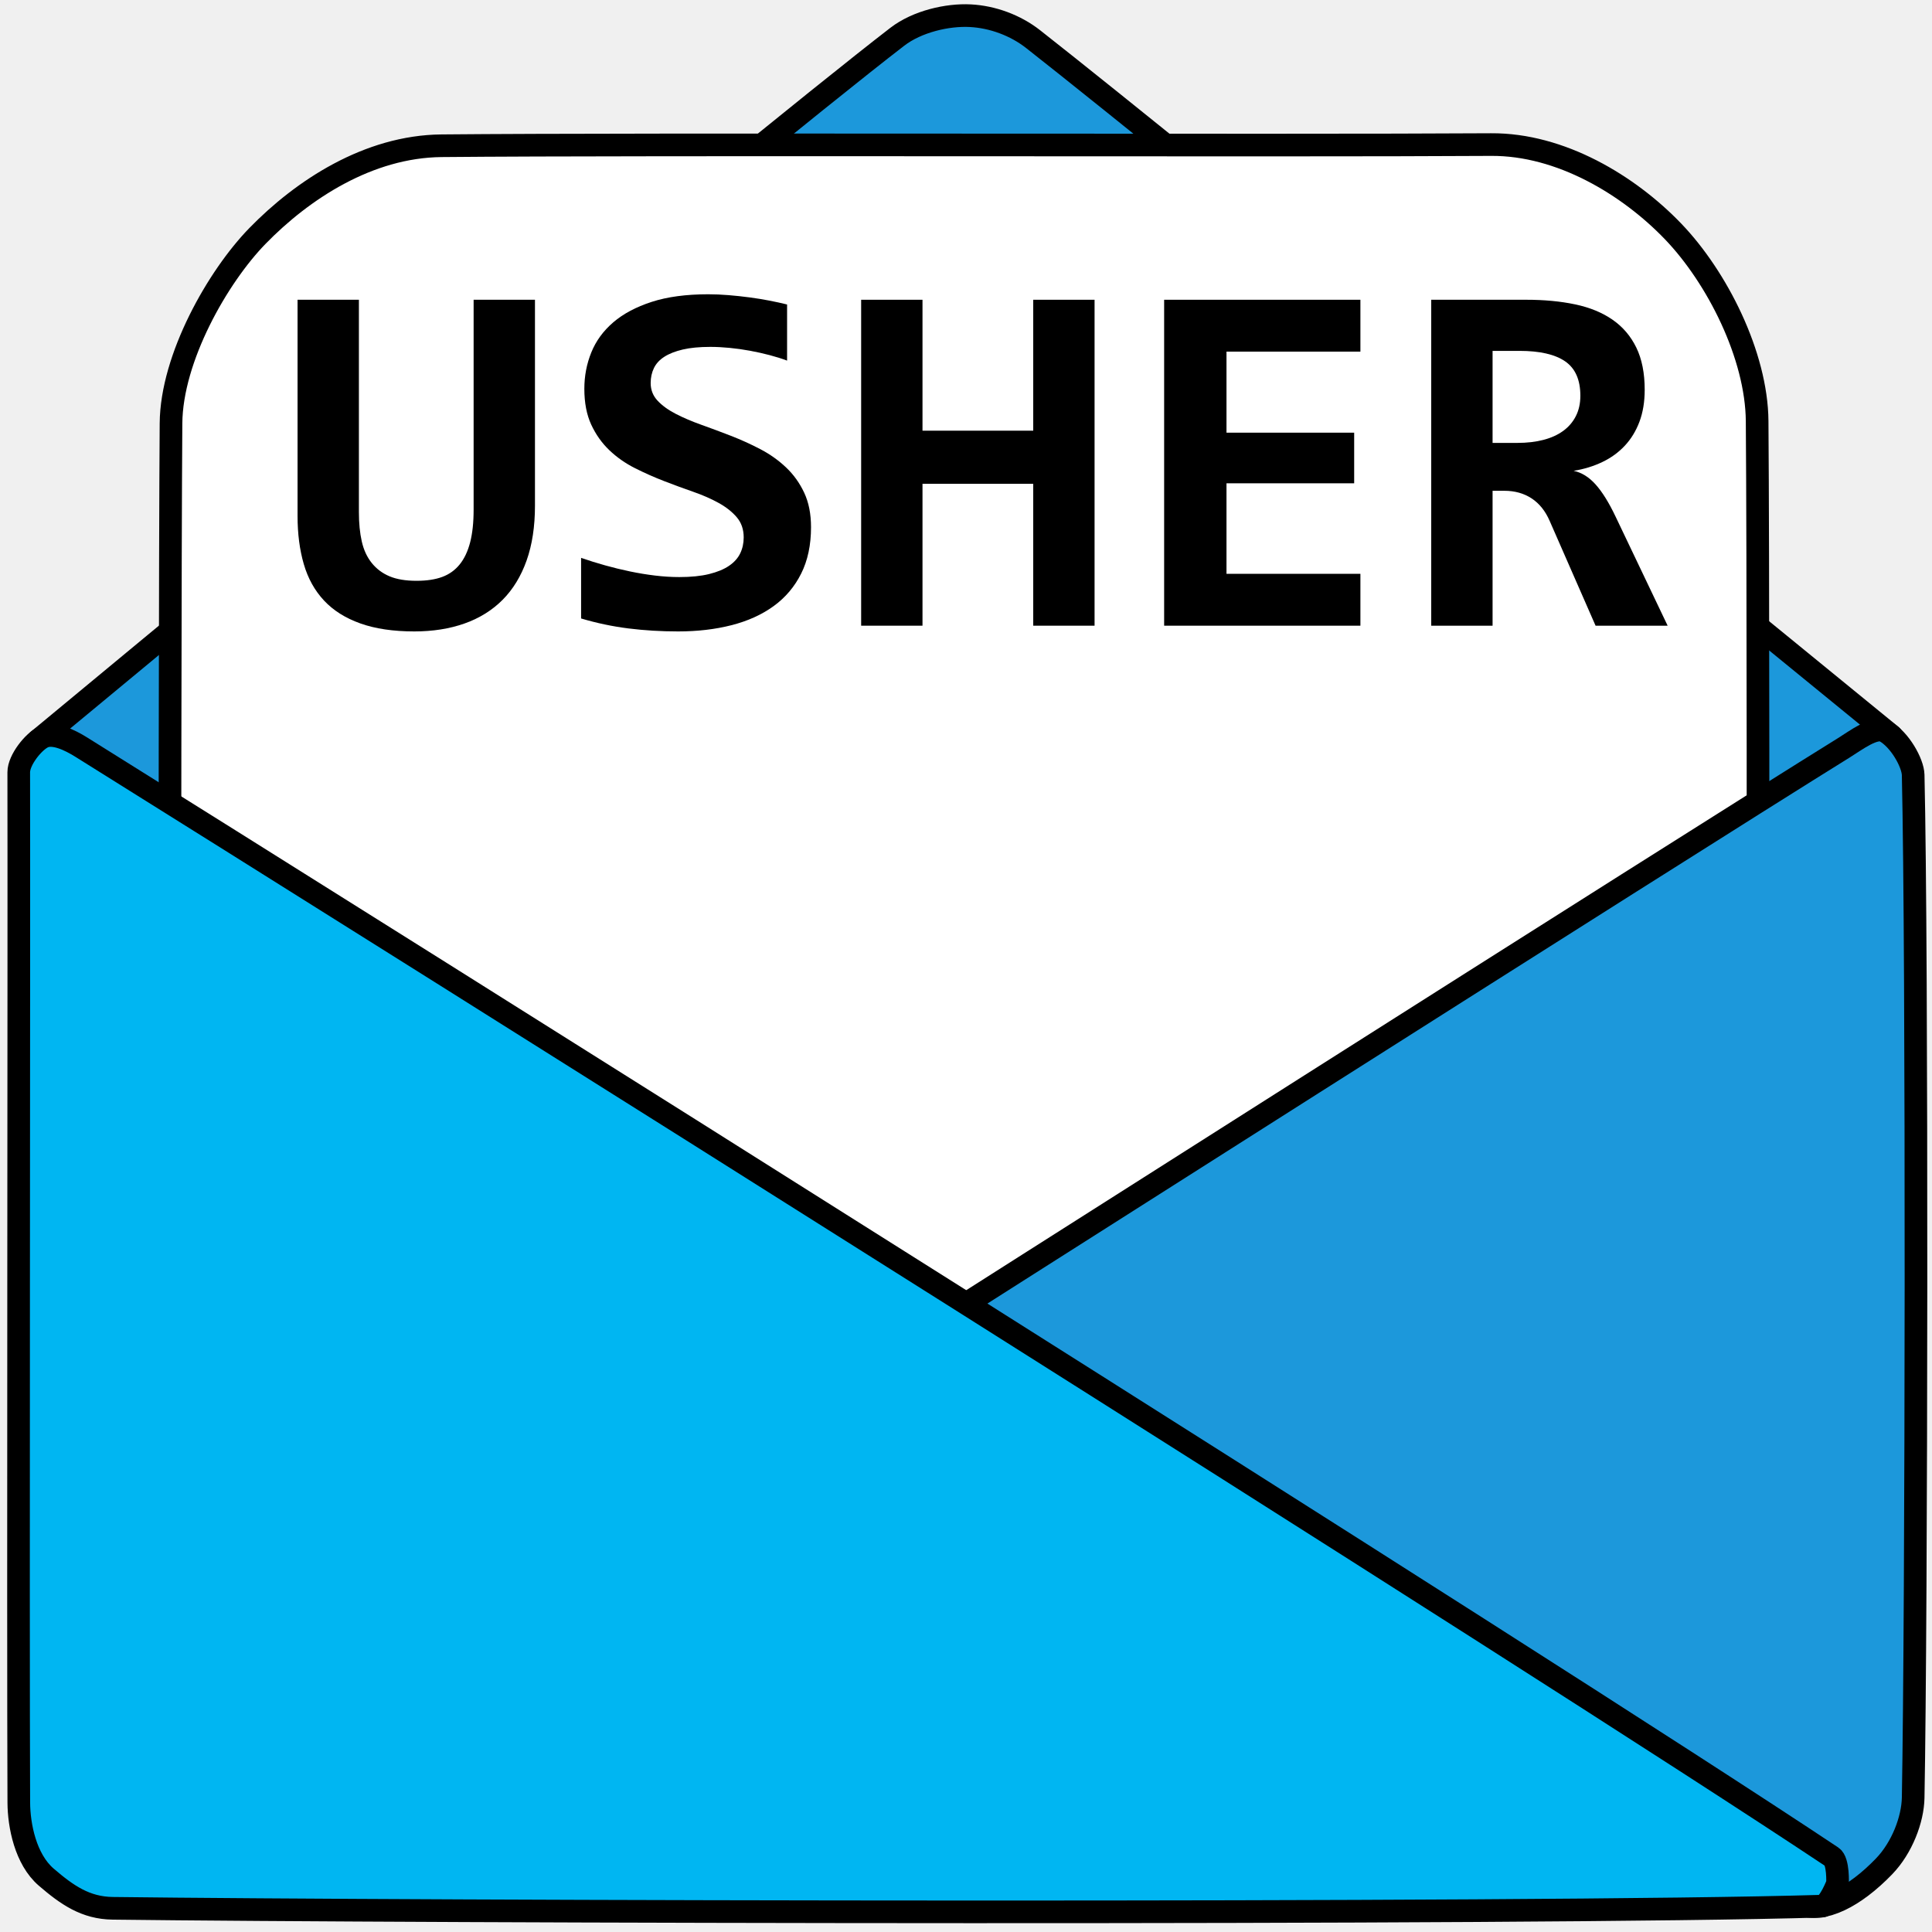
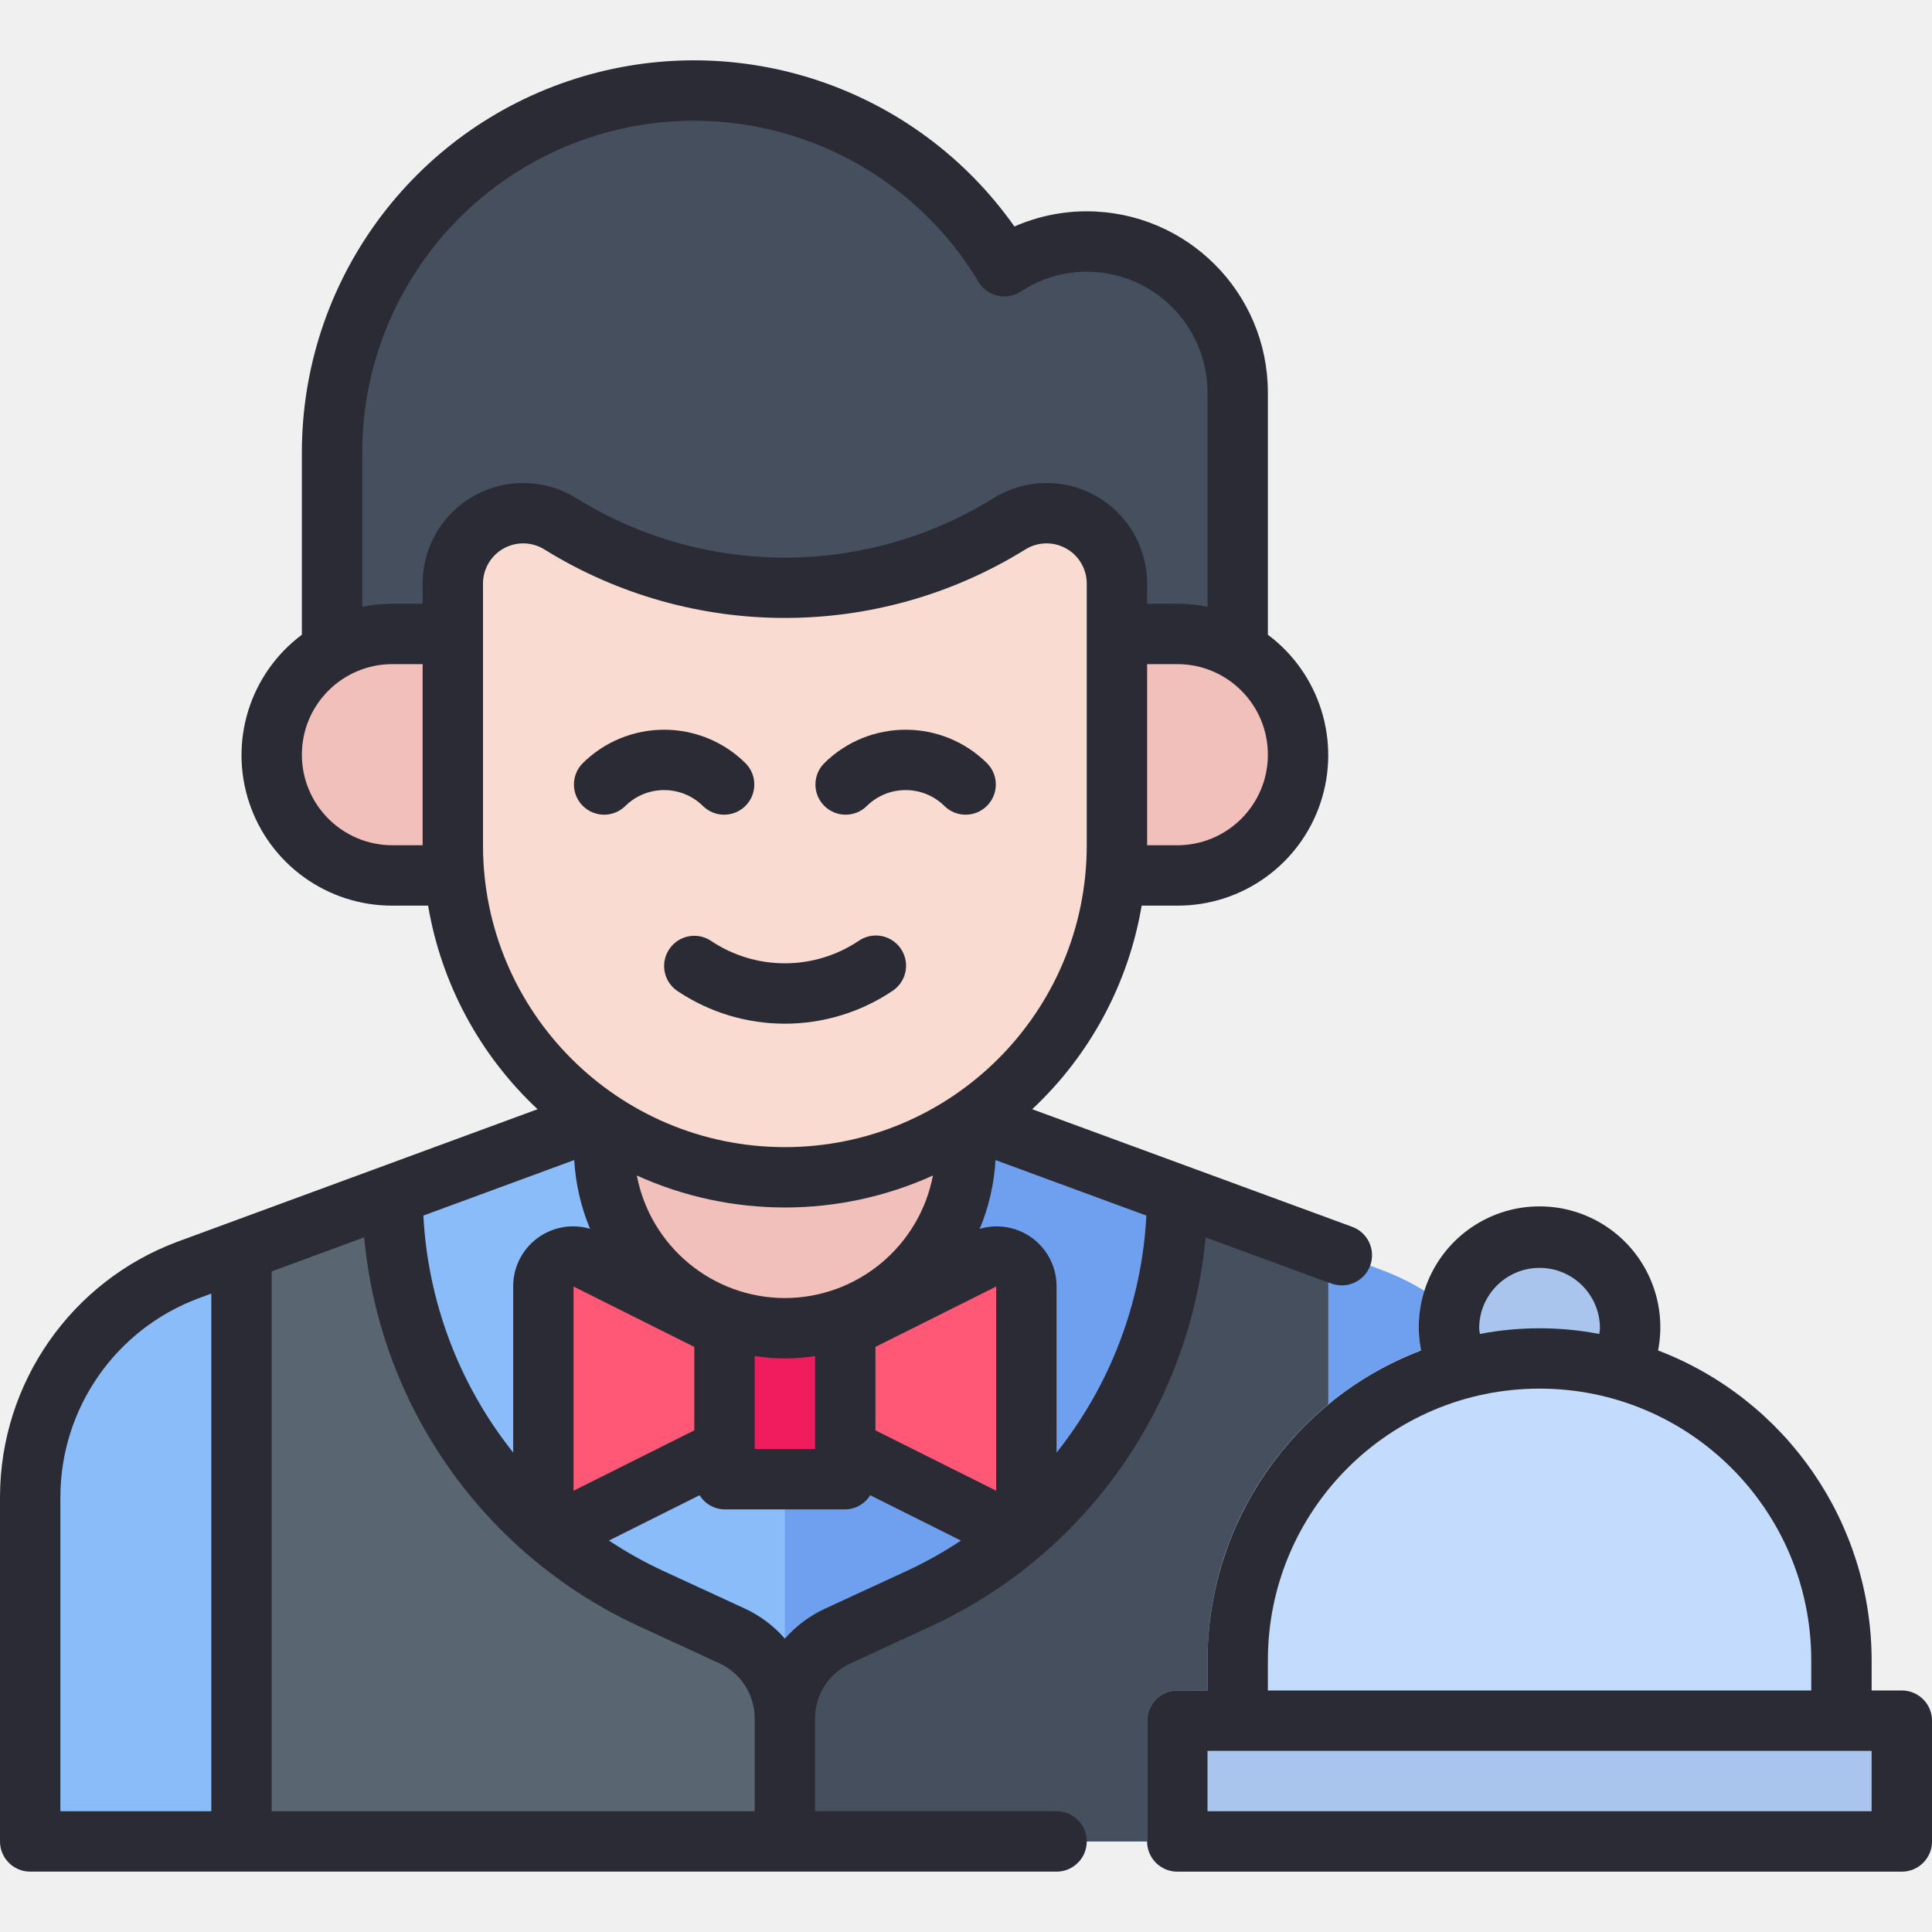
- <svg xmlns="http://www.w3.org/2000/svg" width="100%" height="100%" viewBox="0 0 1024 1024" version="1.1" xml:space="preserve" style="fill-rule:evenodd;clip-rule:evenodd;stroke-linecap:round;stroke-linejoin:round;stroke-miterlimit:1.5;">
-   <path d="M20.21,392.409c0,0 373.957,-310.192 455.368,-372.913c10.609,-8.174 26.674,-11.799 38.672,-11.178c11.778,0.609 23.889,5.026 33.318,12.42c80.914,63.446 454.958,369.226 454.958,369.226l-481.583,334.721l-500.733,-332.276Z" style="fill:#1c98db;stroke:#000;stroke-width:12px;" />
-   <path d="M90.639,224.427c0.248,-34.825 24.826,-77.82 45.811,-99.361c23.898,-24.529 58.791,-47.447 97.574,-47.817c108.58,-1.035 447.707,0.104 556.287,-0.621c36.896,-0.246 72.883,21.528 96.384,45.954c23.501,24.427 44.349,65.877 44.622,100.603c1.091,139.002 -0,735.891 -0,735.891l-841.273,-0c-0,-0 -0.397,-595.44 0.595,-734.649Z" style="fill:#fff;stroke:#000;stroke-width:12px;" />
-   <path d="M283.542,268.054c-0,11.015 -1.476,20.686 -4.428,29.013c-2.952,8.327 -7.182,15.266 -12.689,20.818c-5.507,5.551 -12.226,9.737 -20.157,12.556c-7.93,2.82 -16.83,4.23 -26.699,4.23c-11.103,-0 -20.62,-1.41 -28.55,-4.23c-7.931,-2.819 -14.363,-6.873 -19.298,-12.16c-4.934,-5.287 -8.503,-11.719 -10.706,-19.297c-2.203,-7.579 -3.304,-16.082 -3.304,-25.51l-0,-114.597l32.515,0l-0,112.614c-0,5.816 0.506,10.971 1.52,15.465c1.013,4.494 2.776,8.305 5.287,11.433c2.511,3.128 5.661,5.485 9.45,7.071c3.789,1.586 8.548,2.379 14.275,2.379c5.376,0 9.914,-0.683 13.614,-2.048c3.701,-1.366 6.786,-3.569 9.253,-6.609c2.467,-3.04 4.318,-6.939 5.551,-11.698c1.234,-4.758 1.851,-10.53 1.851,-17.315l-0,-111.292l32.515,0l-0,109.177Z" style="fill-rule:nonzero;" />
-   <path d="M429.86,279.422c0,9.428 -1.74,17.623 -5.221,24.584c-3.48,6.961 -8.349,12.711 -14.605,17.249c-6.256,4.538 -13.702,7.909 -22.338,10.112c-8.635,2.202 -18.064,3.304 -28.285,3.304c-9.076,-0 -17.844,-0.529 -26.303,-1.586c-8.46,-1.058 -16.831,-2.82 -25.114,-5.287l0,-32.119c4.054,1.41 8.283,2.732 12.689,3.965c4.406,1.234 8.834,2.313 13.284,3.239c4.45,0.925 8.878,1.652 13.284,2.181c4.405,0.528 8.679,0.793 12.821,0.793c6.168,-0 11.411,-0.529 15.728,-1.586c4.318,-1.058 7.843,-2.512 10.575,-4.362c2.731,-1.851 4.714,-4.054 5.947,-6.609c1.234,-2.555 1.851,-5.375 1.851,-8.459c-0,-4.23 -1.212,-7.777 -3.635,-10.64c-2.423,-2.864 -5.617,-5.398 -9.583,-7.601c-3.965,-2.202 -8.481,-4.185 -13.548,-5.947c-5.066,-1.763 -10.221,-3.657 -15.464,-5.684c-5.243,-2.027 -10.398,-4.318 -15.465,-6.873c-5.067,-2.556 -9.583,-5.728 -13.548,-9.517c-3.965,-3.789 -7.159,-8.305 -9.583,-13.548c-2.423,-5.243 -3.634,-11.565 -3.634,-18.967c-0,-6.785 1.233,-13.218 3.701,-19.298c2.467,-6.08 6.344,-11.389 11.631,-15.927c5.287,-4.538 12.072,-8.151 20.355,-10.838c8.283,-2.688 18.284,-4.032 30.004,-4.032c3.437,0 7.027,0.155 10.772,0.463c3.745,0.308 7.446,0.705 11.103,1.19c3.657,0.484 7.182,1.057 10.574,1.718c3.393,0.661 6.499,1.344 9.318,2.049l0,29.739c-2.819,-1.057 -5.903,-2.027 -9.252,-2.908c-3.348,-0.881 -6.807,-1.652 -10.376,-2.313c-3.568,-0.661 -7.159,-1.167 -10.772,-1.52c-3.613,-0.352 -7.049,-0.529 -10.31,-0.529c-5.727,0 -10.574,0.463 -14.539,1.388c-3.965,0.926 -7.226,2.203 -9.781,3.833c-2.555,1.631 -4.406,3.635 -5.551,6.014c-1.146,2.38 -1.719,5.023 -1.719,7.931c0,3.613 1.212,6.719 3.635,9.318c2.423,2.6 5.64,4.935 9.649,7.006c4.009,2.07 8.547,4.009 13.614,5.815c5.067,1.807 10.266,3.745 15.597,5.816c5.331,2.071 10.53,4.428 15.597,7.072c5.066,2.643 9.604,5.859 13.614,9.648c4.009,3.789 7.225,8.261 9.649,13.416c2.423,5.155 3.634,11.257 3.634,18.307Z" style="fill-rule:nonzero;" />
-   <path d="M547.629,331.631l-0,-75.208l-58.686,-0l-0,75.208l-32.515,-0l-0,-172.754l32.515,0l-0,69.393l58.686,-0l-0,-69.393l32.515,0l0,172.754l-32.515,-0Z" style="fill-rule:nonzero;" />
-   <path d="M617.021,331.631l0,-172.754l104.022,0l0,27.493l-70.978,-0l0,42.957l67.674,-0l0,26.832l-67.674,-0l0,47.979l70.978,0l0,27.493l-104.022,-0Z" style="fill-rule:nonzero;" />
-   <path d="M845.685,331.631l-24.32,-55.514c-2.291,-5.287 -5.486,-9.274 -9.583,-11.962c-4.097,-2.687 -8.922,-4.031 -14.473,-4.031l-6.212,-0l-0,71.507l-32.516,-0l0,-172.754l50.359,0c9.517,0 18.152,0.815 25.907,2.446c7.754,1.63 14.363,4.339 19.826,8.128c5.463,3.789 9.671,8.724 12.623,14.804c2.952,6.08 4.428,13.526 4.428,22.338c-0,6.344 -0.925,11.984 -2.776,16.918c-1.85,4.935 -4.45,9.186 -7.798,12.755c-3.349,3.569 -7.336,6.455 -11.962,8.658c-4.626,2.203 -9.671,3.745 -15.134,4.626c4.229,0.881 8.106,3.282 11.631,7.203c3.525,3.922 7.049,9.583 10.574,16.985l27.625,57.893l-38.199,-0Zm-8.063,-121.866c0,-8.459 -2.687,-14.539 -8.062,-18.24c-5.375,-3.701 -13.438,-5.552 -24.188,-5.552l-14.275,0l-0,48.773l13.217,0c5.023,0 9.583,-0.529 13.68,-1.586c4.098,-1.057 7.6,-2.643 10.508,-4.758c2.908,-2.115 5.155,-4.737 6.741,-7.865c1.586,-3.128 2.379,-6.719 2.379,-10.772Z" style="fill-rule:nonzero;" />
-   <path d="M977.129,396.446c6.499,-4.03 16.609,-11.809 21.927,-8.855c7.898,4.388 14.813,16.803 14.96,23.138c2.182,94.082 1.785,445.26 0,542.137c-0.21,11.415 -5.835,26.41 -15.418,36.351c-15.844,16.435 -32.495,24.56 -43.842,20.15c-89.305,-34.708 -475.609,-297.451 -475.609,-297.451c0,-0 411.018,-261.547 497.982,-315.47Z" style="fill:#1c98db;stroke:#000;stroke-width:12px;" />
-   <path d="M59.738,1011.44c-14.378,-0.18 -24.2,-7.024 -35.239,-16.525c-11.039,-9.501 -14.477,-27.489 -14.533,-39.472c-0.432,-91.884 0.172,-449.508 -0.028,-546.135c-0.014,-6.575 7.943,-16.417 13.104,-18.726c5.423,-2.425 13.772,1.505 20.028,5.413c158.379,98.931 774.12,485.783 927.867,588.169c3.536,2.355 2.991,14.112 2.991,14.112c-0,-0 -4.54,11.924 -8.373,12.038c-152.263,4.546 -748.269,3.097 -905.817,1.126Z" style="fill:#00b6f2;stroke:#000;stroke-width:12px;" />
+ <svg xmlns="http://www.w3.org/2000/svg" width="48" height="48" viewBox="0 0 64 64">
+   <g id="Waiter">
+     <path d="M11,24V15A12.014,12.014,0,0,1,23,3a11.827,11.827,0,0,1,9.788,5.079l.471.669.749-.329A4.925,4.925,0,0,1,36,8a5.006,5.006,0,0,1,5,5V24Z" style="fill:#454f5e" />
+     <path d="M1,61V49.578a8.031,8.031,0,0,1,5.235-7.507L20,37H32l13.766,5.071A8.031,8.031,0,0,1,51,49.578V61Z" style="fill:#8abcf9" />
+     <path d="M13,29a4,4,0,0,1,0-8h2v8Z" style="fill:#f2c0bb" />
+     <path d="M37,29V21h2a4,4,0,0,1,0,8Z" style="fill:#f2c0bb" />
+     <path d="M45.766,42.071,32,37H26V61H51V49.578A8.031,8.031,0,0,0,45.766,42.071Z" style="fill:#6fa0ef" />
+     <path d="M26,44a6.007,6.007,0,0,1-6-6V37H32v1A6.007,6.007,0,0,1,26,44Z" style="fill:#f2c0bb" />
+     <path d="M33.001,50.384a.989.989,0,0,1-.447-.107L28,48V44l4.553-2.276a.994.994,0,0,1,.975.045A.98.98,0,0,1,34,42.618v6.764a.981.981,0,0,1-.474.851A1.004,1.004,0,0,1,33.001,50.384Z" style="fill:#ff5876" />
+     <path d="M18.999,50.384a1.002,1.002,0,0,1-.526-.152A.98.98,0,0,1,18,49.382V42.618a.981.981,0,0,1,.474-.851,1.006,1.006,0,0,1,.526-.151.989.989,0,0,1,.445.106L24,44v4l-4.553,2.276A.996.996,0,0,1,18.999,50.384Z" style="fill:#ff5876" />
+     <rect x="24" y="44" width="4" height="5" style="fill:#ef1d5e" />
+     <path d="M13,39.579h0L8,41.421V61H26V56.919a3,3,0,0,0-1.743-2.724L21.554,52.948A14.724,14.724,0,0,1,13,39.579Z" style="fill:#5a6572" />
+     <path d="M39,39.579h0l5,1.842V61H26V56.919a3,3,0,0,1,1.743-2.724L30.446,52.948A14.724,14.724,0,0,0,39,39.579Z" style="fill:#454f5e" />
+     <path d="M34.669,17a2.332,2.332,0,0,0-1.236.354,14.024,14.024,0,0,1-14.866,0A2.331,2.331,0,0,0,15,19.331V28a11,11,0,0,0,22,0V19.331A2.331,2.331,0,0,0,34.669,17Z" style="fill:#f9dbd2" />
+     <circle cx="51" cy="44" r="4" style="fill:#a9c5ed" />
+     <path d="M51,44A11.012,11.012,0,0,0,40,55v2a1.0 1,0,0,0,1,1H61a1.0 1,0,0,0,1-1V55A11.012,11.012,0,0,0,51,44Z" style="fill:#c3dbfc" />
+     <rect x="38" y="56" width="26" height="6" rx="1" ry="1" style="fill:#a9c5ed" />
+     <path d="M20.707,26.707a1.831,1.831,0,0,1,2.586,0A1.0 1,0,0,0,24.707,25.293a3.832,3.832,0,0,0-5.414,0A1.0 1,0,0,0,20.707,26.707Z" style="fill:#2a2b35" />
+     <path d="M28.707,26.707a1.831,1.831,0,0,1,2.586,0A1.0 1,0,0,0,32.707,25.293a3.832,3.832,0,0,0-5.414,0A1.0 1,0,0,0,28.707,26.707Z" style="fill:#2a2b35" />
+     <path d="M22.168,31.445a1,1,0,0,0,.277,1.387,6.394,6.394,0,0,0,7.109,0A1,1,0,1,0,28.445,31.168a4.397,4.397,0,0,1-4.891,0A.998.998,0,0,0,22.168,31.445Z" style="fill:#2a2b35" />
+     <path d="M63,56H62V55a11.009,11.009,0,0,0-7.076-10.264,4,4,0,1,0-7.849,0A11.009,11.009,0,0,0,40,55v1H39a1.0 1,0,0,0-1,1v4a1.0 1,0,0,0,1,1H63a1.0 1,0,0,0,1-1V57A1.0 1,0,0,0,63,56ZM49,44a2,2,0,0,1,4,0c0,.063-.016.125-.022.188a10.513,10.513,0,0,0-3.955,0C49.016,44.125,49,44.063,49,44ZM42,55a9,9,0,0,1,18,0v1H42Zm20,5H40V58H62Z" style="fill:#2a2b35" />
+     <path d="M35,60H27V56.92a2.002,2.002,0,0,1,1.159-1.812l2.711-1.251A15.789,15.789,0,0,0,39.936,40.99l2.988,1.099.741.273.45.16a1,1,0,1,0,.67-1.885L34.193,36.744A11.971,11.971,0,0,0,37.819,30H39a4.983,4.983,0,0,0,3-8.974V13a6.007,6.007,0,0,0-6-6,5.941,5.941,0,0,0-2.396.503A12.989,12.989,0,0,0,10,15v6.026A4.983,4.983,0,0,0,13,30h1.181a11.97,11.97,0,0,0,3.627,6.744L5.883,41.132A9.041,9.041,0,0,0,0,49.58V61a1.0 1,0,0,0,1,1H35a1,1,0,0,0,0-2ZM19.022,38.428a6.953,6.953,0,0,0,.524,2.278A1.984,1.984,0,0,0,17,42.618v5.5a13.743,13.743,0,0,1-2.975-7.851ZM33,49.382l-4-2V44.618l4-2Zm-14,0V42.618l4,2v2.764Zm6-4.462a6.298,6.298,0,0,0,2,0V48H25ZM26,43a5.004,5.004,0,0,1-4.905-4.06,11.883,11.883,0,0,0,9.81,0A5.004,5.004,0,0,1,26,43ZM12.064,40.989a15.78,15.78,0,0,0,9.071,12.867l2.704,1.247A2.005,2.005,0,0,1,25,56.92V60H9V42.118ZM30.031,52.042l-2.711,1.251a3.979,3.979,0,0,0-1.319.989,3.981,3.981,0,0,0-1.325-.995L21.973,52.04a13.605,13.605,0,0,1-1.802-1.007l3.004-1.502A.983.983,0,0,0,24,50h4a.983.983,0,0,0,.826-.469l3.006,1.503A13.625,13.625,0,0,1,30.031,52.042ZM35,48.119v-5.501a1.982,1.982,0,0,0-2.546-1.91,6.952,6.952,0,0,0,.524-2.279l4.997,1.839A13.748,13.748,0,0,1,35,48.119ZM39,28H38V22h1a3,3,0,0,1,0,6ZM12,15A10.99,10.99,0,0,1,32.414,9.336a1,1,0,0,0,1.406.319A3.955,3.955,0,0,1,36,9a4.005,4.005,0,0,1,4,4v7.101A5.001,5.001,0,0,0,39,20H38v-.668a3.331,3.331,0,0,0-5.097-2.825,13.103,13.103,0,0,1-13.806 0A3.331,3.331,0,0,0,14,19.332V20H13a5.001,5.001,0,0,0-1,.101Zm1,13a3,3,0,0,1,0-6h1v6Zm3,0V19.332a1.331,1.331,0,0,1,2.037-1.129,15.116,15.116,0,0,0,15.926-0A1.331,1.331,0,0,1,36,19.332V28a10,10,0,0,1-20,0ZM2,49.58a7.033,7.033,0,0,1,4.575-6.571L7,42.852V60H2Z" style="fill:#2a2b35" />
+   </g>
</svg>
